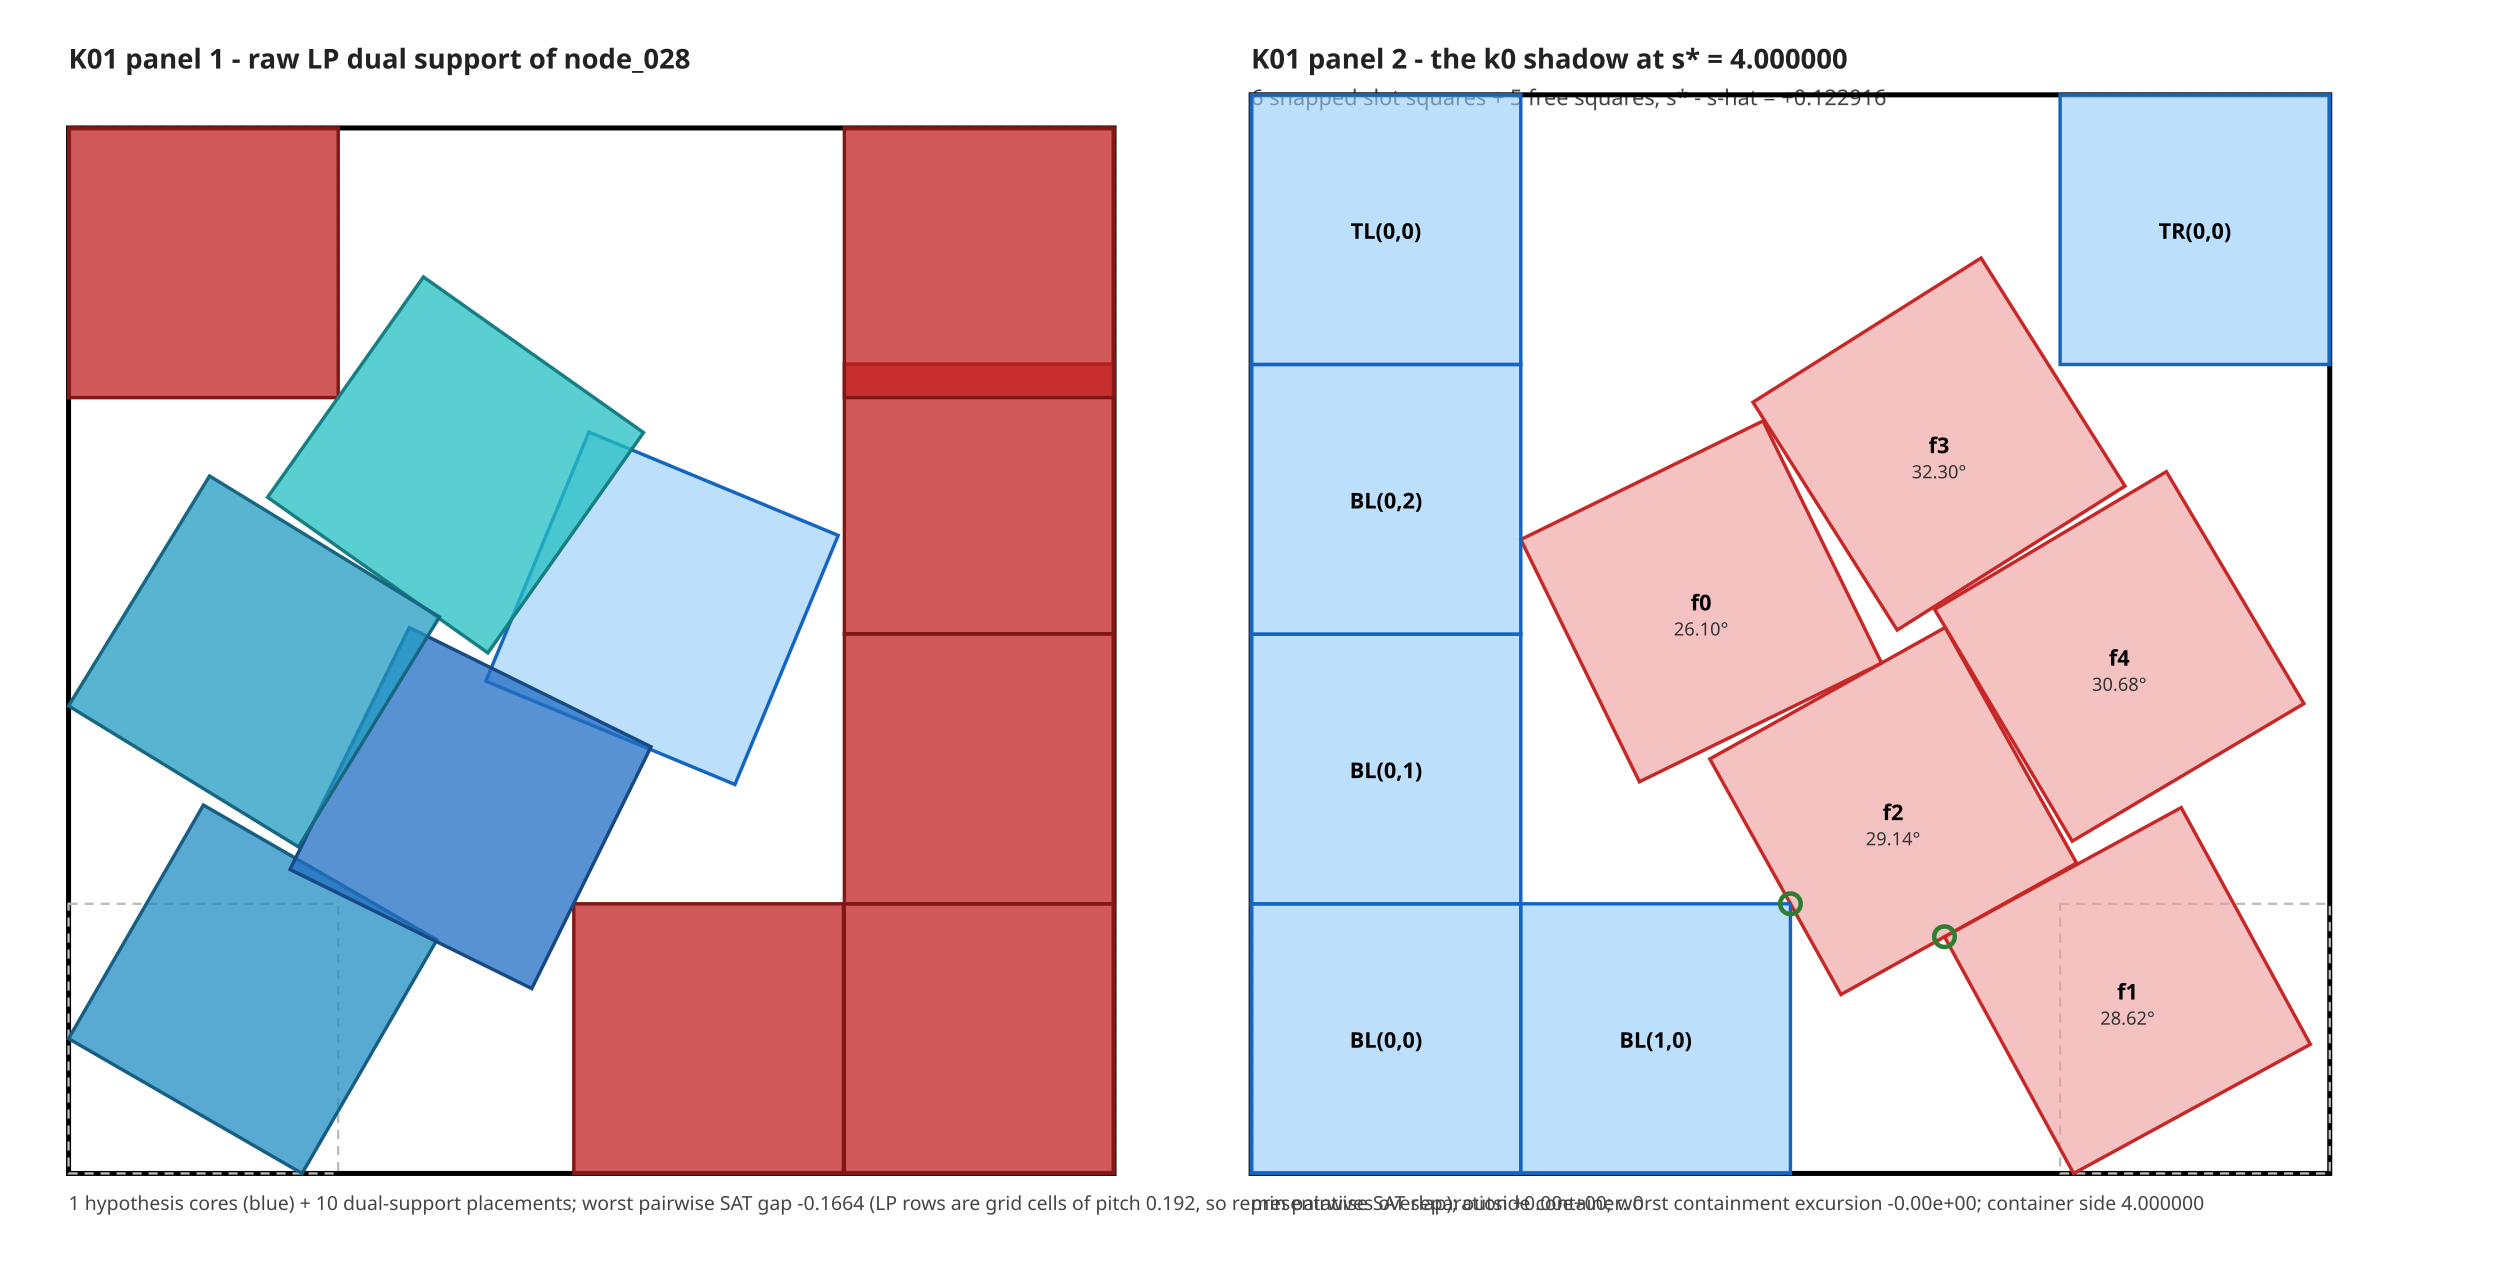
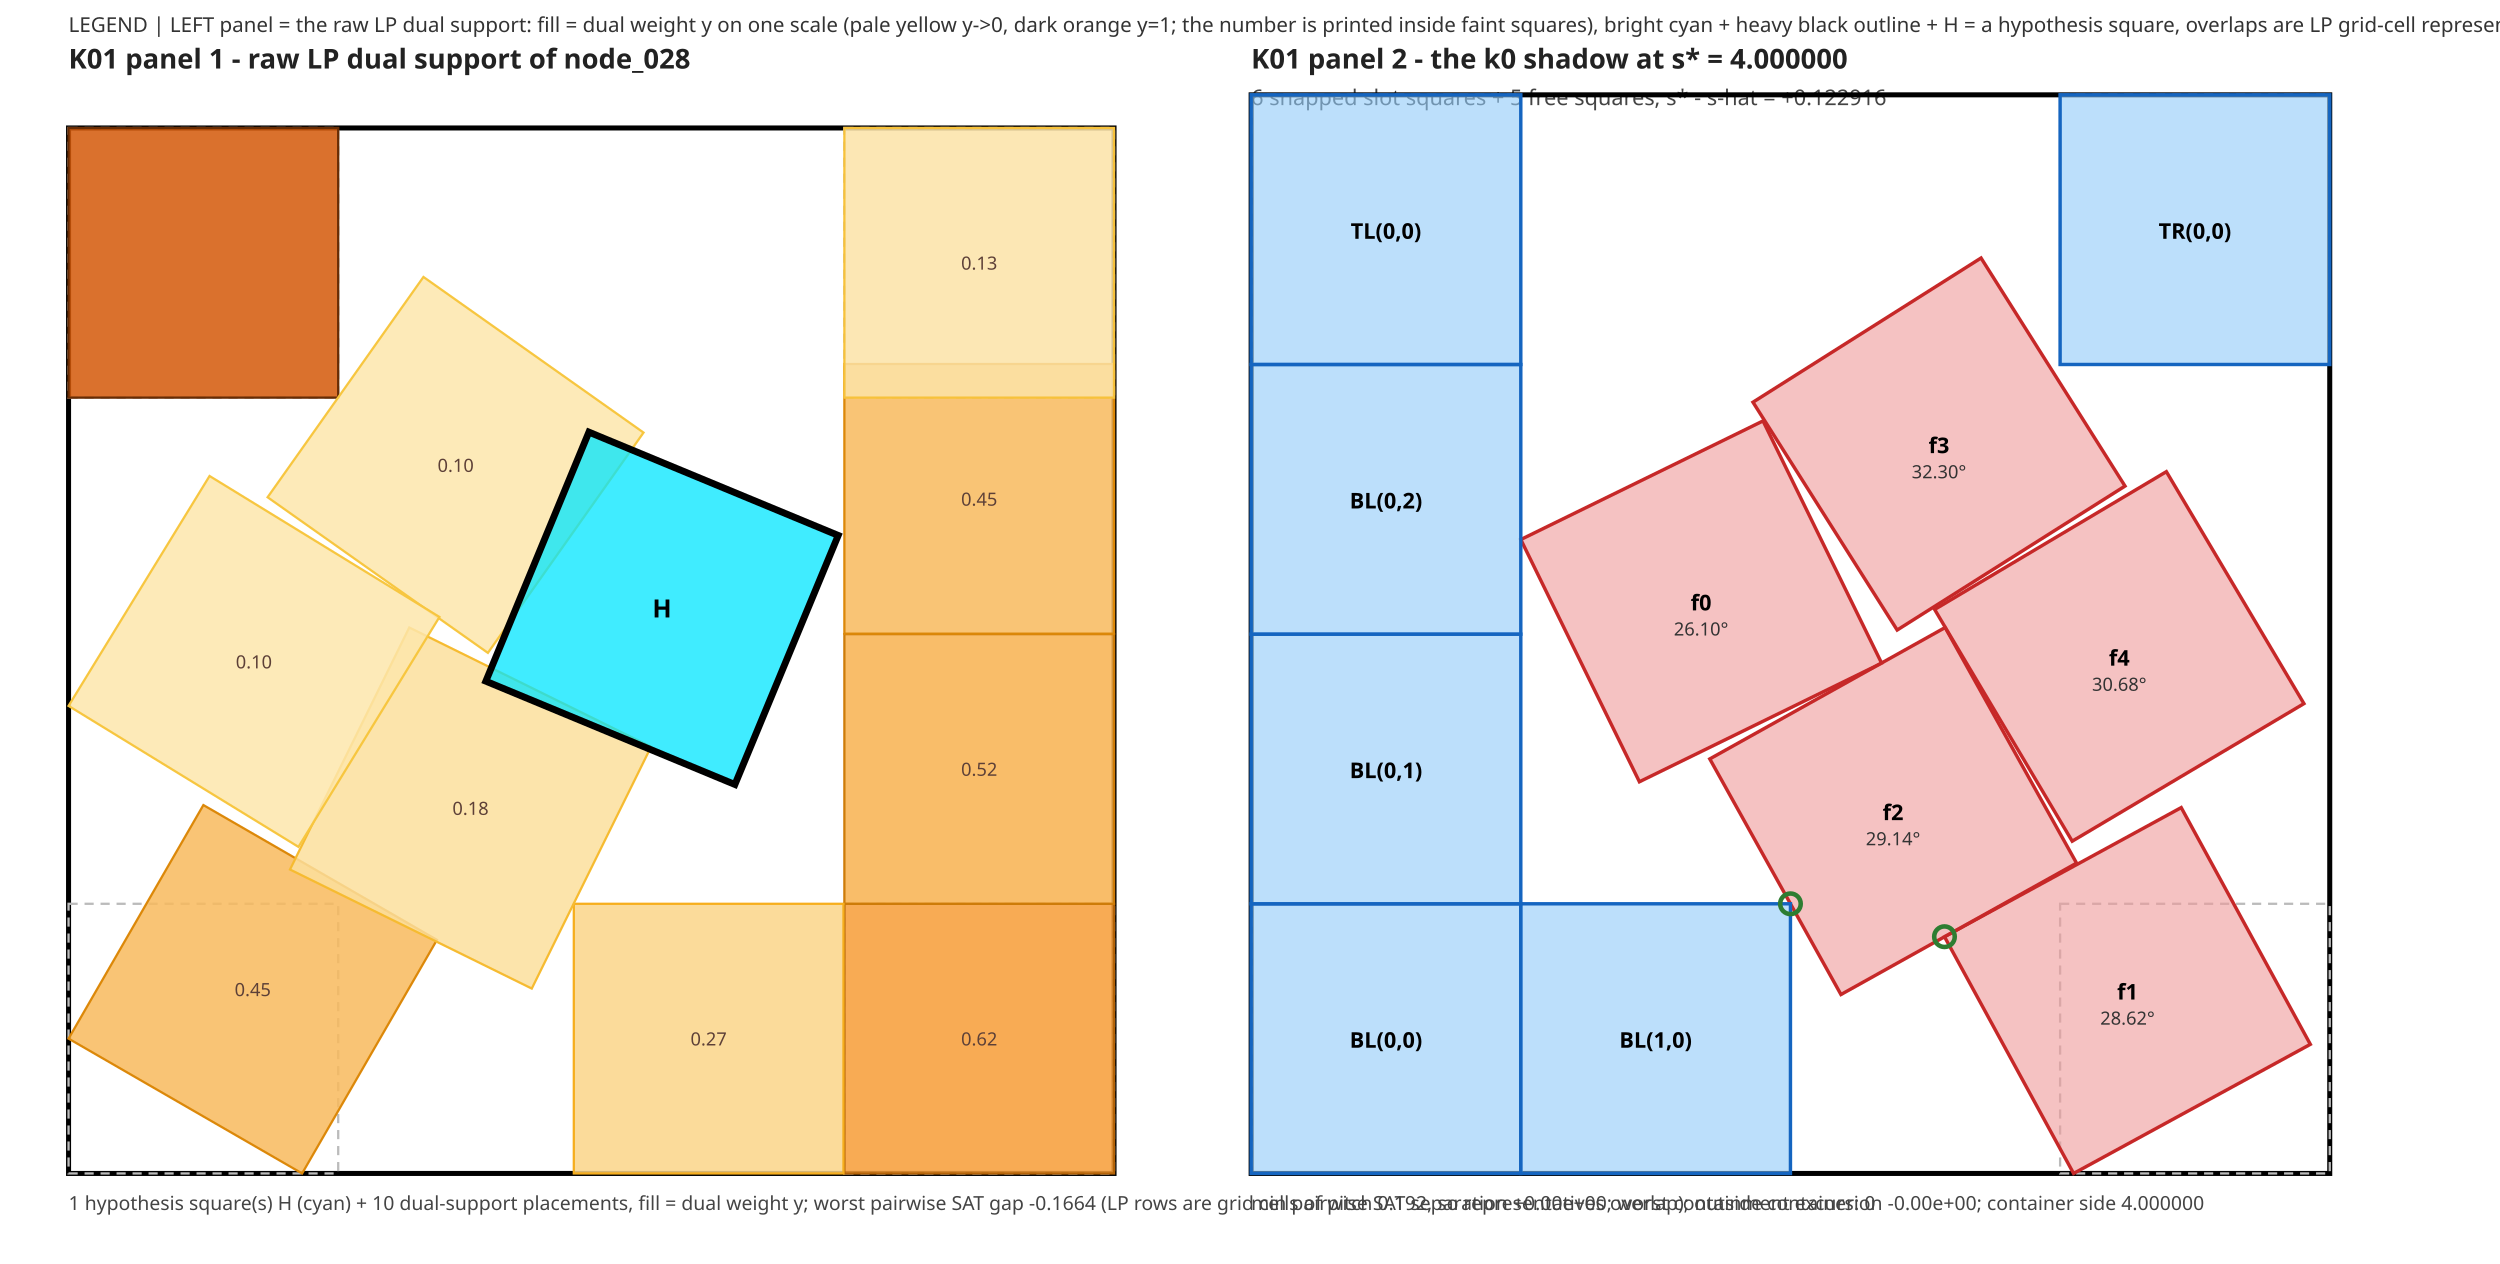
<svg xmlns="http://www.w3.org/2000/svg" width="1094" height="553" font-family="Segoe UI, sans-serif" style="background:#fff">
+   <text x="30.0" y="14.0" font-size="9" fill="#333" text-anchor="start">LEGEND  |  LEFT panel = the raw LP dual support: fill = dual weight y on one scale (pale yellow y-&gt;0, dark orange y=1; the number is printed inside faint squares), bright cyan + heavy black outline + H = a hypothesis square, overlaps are LP grid-cell representatives.  |  RIGHT panel = the minimised packing at s*: blue = slot square (named cell), red = free square (f-index + tilt), green ring = contact at gap &lt; 1e-6.</text>
  <text x="30.0" y="30.0" font-size="12" fill="#222" text-anchor="start" font-weight="bold">K01 panel 1 - raw LP dual support of node_028</text>
  <rect x="30" y="56.0" width="457.5" height="457.5" fill="none" stroke="#000" stroke-width="2.2" />
  <rect x="30.0" y="395.5" width="118" height="118" fill="none" stroke="#bbb" stroke-width="1" stroke-dasharray="4,3" />
  <rect x="369.5" y="395.5" width="118" height="118" fill="none" stroke="#bbb" stroke-width="1" stroke-dasharray="4,3" />
  <rect x="30.0" y="56.0" width="118" height="118" fill="none" stroke="#bbb" stroke-width="1" stroke-dasharray="4,3" />
  <rect x="369.5" y="56.0" width="118" height="118" fill="none" stroke="#bbb" stroke-width="1" stroke-dasharray="4,3" />
-   <polygon points="321.6,343.3 366.8,234.3 257.7,189.1 212.6,298.1" fill="#90caf9" fill-opacity="0.60" stroke="#1565c0" stroke-width="1.5" />
-   <polygon points="30.0,174.0 148.0,174.0 148.0,56.0 30.0,56.0" fill="hsl(0,70%,45%)" fill-opacity="0.75" stroke="hsl(0,70%,30%)" stroke-width="1.5" />
-   <polygon points="369.5,513.5 487.5,513.5 487.5,395.5 369.5,395.5" fill="hsl(0,70%,45%)" fill-opacity="0.75" stroke="hsl(0,70%,30%)" stroke-width="1.5" />
-   <polygon points="369.5,395.5 487.5,395.5 487.5,277.5 369.5,277.5" fill="hsl(0,70%,45%)" fill-opacity="0.75" stroke="hsl(0,70%,30%)" stroke-width="1.5" />
-   <polygon points="132.2,513.5 191.2,411.3 89.0,352.3 30.0,454.5" fill="hsl(200,70%,45%)" fill-opacity="0.75" stroke="hsl(200,70%,30%)" stroke-width="1.5" />
-   <polygon points="369.5,277.3 487.5,277.3 487.5,159.3 369.5,159.3" fill="hsl(0,70%,45%)" fill-opacity="0.75" stroke="hsl(0,70%,30%)" stroke-width="1.5" />
-   <polygon points="251.1,513.5 369.1,513.5 369.1,395.5 251.1,395.5" fill="hsl(0,70%,45%)" fill-opacity="0.75" stroke="hsl(0,70%,30%)" stroke-width="1.5" />
-   <polygon points="232.7,432.6 284.9,326.8 179.1,274.6 126.9,380.5" fill="hsl(212,70%,45%)" fill-opacity="0.75" stroke="hsl(212,70%,30%)" stroke-width="1.5" />
-   <polygon points="369.5,174.0 487.5,174.0 487.5,56.0 369.5,56.0" fill="hsl(0,70%,45%)" fill-opacity="0.75" stroke="hsl(0,70%,30%)" stroke-width="1.5" />
-   <polygon points="213.5,285.7 281.6,189.3 185.3,121.2 117.1,217.6" fill="hsl(182,70%,45%)" fill-opacity="0.75" stroke="hsl(182,70%,30%)" stroke-width="1.5" />
-   <polygon points="130.6,370.6 192.3,270.0 91.7,208.3 30.0,308.9" fill="hsl(195,70%,45%)" fill-opacity="0.75" stroke="hsl(195,70%,30%)" stroke-width="1.5" />
-   <text x="30.0" y="529.5" font-size="8.5" fill="#444" text-anchor="start">1 hypothesis cores (blue) + 10 dual-support placements; worst pairwise SAT gap -0.1664 (LP rows are grid cells of pitch 0.192, so representatives overlap); outside container: 0</text>
+   <polygon points="30.0,174.0 148.0,174.0 148.0,56.0 30.0,56.0" fill="hsl(24,92%,43%)" fill-opacity="0.85" stroke="hsl(24,92%,21%)" stroke-width="1.0" />
+   <polygon points="369.5,513.5 487.5,513.5 487.5,395.5 369.5,395.5" fill="hsl(32,92%,59%)" fill-opacity="0.85" stroke="hsl(32,92%,37%)" stroke-width="1.0" />
+   <text x="428.5" y="457.5" font-size="8" fill="#5d4037" text-anchor="middle">0.62</text>
+   <polygon points="369.5,395.5 487.5,395.5 487.5,277.5 369.5,277.5" fill="hsl(35,92%,64%)" fill-opacity="0.85" stroke="hsl(35,92%,42%)" stroke-width="1.0" />
+   <text x="428.5" y="339.5" font-size="8" fill="#5d4037" text-anchor="middle">0.52</text>
+   <polygon points="132.2,513.5 191.2,411.3 89.0,352.3 30.0,454.5" fill="hsl(36,92%,67%)" fill-opacity="0.85" stroke="hsl(36,92%,45%)" stroke-width="1.0" />
+   <text x="110.6" y="435.9" font-size="8" fill="#5d4037" text-anchor="middle">0.45</text>
+   <polygon points="369.5,277.3 487.5,277.3 487.5,159.3 369.5,159.3" fill="hsl(36,92%,67%)" fill-opacity="0.85" stroke="hsl(36,92%,45%)" stroke-width="1.0" />
+   <text x="428.5" y="221.3" font-size="8" fill="#5d4037" text-anchor="middle">0.45</text>
+   <polygon points="251.1,513.5 369.1,513.5 369.1,395.5 251.1,395.5" fill="hsl(40,92%,76%)" fill-opacity="0.85" stroke="hsl(40,92%,54%)" stroke-width="1.0" />
+   <text x="310.1" y="457.5" font-size="8" fill="#5d4037" text-anchor="middle">0.27</text>
+   <polygon points="232.7,432.6 284.9,326.8 179.1,274.6 126.9,380.5" fill="hsl(42,92%,80%)" fill-opacity="0.85" stroke="hsl(42,92%,58%)" stroke-width="1.0" />
+   <text x="205.9" y="356.6" font-size="8" fill="#5d4037" text-anchor="middle">0.18</text>
+   <polygon points="369.5,174.0 487.5,174.0 487.5,56.0 369.5,56.0" fill="hsl(43,92%,82%)" fill-opacity="0.85" stroke="hsl(43,92%,60%)" stroke-width="1.0" />
+   <text x="428.5" y="118.0" font-size="8" fill="#5d4037" text-anchor="middle">0.13</text>
+   <polygon points="213.5,285.7 281.6,189.3 185.3,121.2 117.1,217.6" fill="hsl(44,92%,83%)" fill-opacity="0.85" stroke="hsl(44,92%,61%)" stroke-width="1.0" />
+   <text x="199.4" y="206.5" font-size="8" fill="#5d4037" text-anchor="middle">0.10</text>
+   <polygon points="130.6,370.6 192.3,270.0 91.7,208.3 30.0,308.9" fill="hsl(44,92%,83%)" fill-opacity="0.85" stroke="hsl(44,92%,61%)" stroke-width="1.0" />
+   <text x="111.1" y="292.5" font-size="8" fill="#5d4037" text-anchor="middle">0.10</text>
+   <polygon points="321.6,343.3 366.8,234.3 257.7,189.1 212.6,298.1" fill="#00e5ff" fill-opacity="0.75" stroke="#000000" stroke-width="3.0" />
+   <text x="289.7" y="270.2" font-size="11" fill="#000" text-anchor="middle" font-weight="bold">H</text>
+   <text x="30.0" y="529.5" font-size="8.5" fill="#444" text-anchor="start">1 hypothesis square(s) H (cyan) + 10 dual-support placements, fill = dual weight y; worst pairwise SAT gap -0.1664 (LP rows are grid cells of pitch 0.192, so representatives overlap); outside container: 0</text>
  <text x="547.5" y="30.0" font-size="12" fill="#222" text-anchor="start" font-weight="bold">K01 panel 2 - the k0 shadow at s* = 4.000000</text>
  <text x="547.5" y="46.0" font-size="9.5" fill="#444" text-anchor="start">6 snapped slot squares + 5 free squares; s* - s-hat = +0.122916</text>
  <rect x="547.496" y="41.5" width="472.0" height="472.0" fill="none" stroke="#000" stroke-width="2.2" />
  <rect x="547.5" y="395.5" width="118" height="118" fill="none" stroke="#bbb" stroke-width="1" stroke-dasharray="4,3" />
  <rect x="901.5" y="395.5" width="118" height="118" fill="none" stroke="#bbb" stroke-width="1" stroke-dasharray="4,3" />
  <rect x="547.5" y="41.5" width="118" height="118" fill="none" stroke="#bbb" stroke-width="1" stroke-dasharray="4,3" />
  <rect x="901.5" y="41.5" width="118" height="118" fill="none" stroke="#bbb" stroke-width="1" stroke-dasharray="4,3" />
  <polygon points="665.5,236.1 717.4,342.1 823.4,290.2 771.5,184.2" fill="#ef9a9a" fill-opacity="0.60" stroke="#c62828" stroke-width="1.5" />
  <text x="744.4" y="267.1" font-size="9.5" fill="#000" text-anchor="middle" font-weight="bold">f0</text>
  <text x="744.4" y="278.1" font-size="8" fill="#333" text-anchor="middle">26.10°</text>
  <polygon points="850.9,409.9 907.4,513.5 1011.0,457.0 954.5,353.4" fill="#ef9a9a" fill-opacity="0.60" stroke="#c62828" stroke-width="1.5" />
  <text x="931.0" y="437.4" font-size="9.5" fill="#000" text-anchor="middle" font-weight="bold">f1</text>
  <text x="931.0" y="448.4" font-size="8" fill="#333" text-anchor="middle">28.62°</text>
  <polygon points="748.2,332.1 805.6,435.2 908.7,377.7 851.2,274.6" fill="#ef9a9a" fill-opacity="0.60" stroke="#c62828" stroke-width="1.5" />
  <text x="828.4" y="358.9" font-size="9.5" fill="#000" text-anchor="middle" font-weight="bold">f2</text>
  <text x="828.4" y="369.9" font-size="8" fill="#333" text-anchor="middle">29.14°</text>
  <polygon points="767.1,176.0 830.2,275.7 929.9,212.7 866.9,112.9" fill="#ef9a9a" fill-opacity="0.60" stroke="#c62828" stroke-width="1.5" />
  <text x="848.5" y="198.3" font-size="9.5" fill="#000" text-anchor="middle" font-weight="bold">f3</text>
  <text x="848.5" y="209.3" font-size="8" fill="#333" text-anchor="middle">32.30°</text>
  <polygon points="846.6,266.7 906.8,368.1 1008.2,307.9 948.0,206.4" fill="#ef9a9a" fill-opacity="0.60" stroke="#c62828" stroke-width="1.5" />
  <text x="927.4" y="291.3" font-size="9.5" fill="#000" text-anchor="middle" font-weight="bold">f4</text>
  <text x="927.4" y="302.3" font-size="8" fill="#333" text-anchor="middle">30.68°</text>
  <polygon points="547.5,513.5 665.5,513.5 665.5,395.5 547.5,395.5" fill="#90caf9" fill-opacity="0.60" stroke="#1565c0" stroke-width="1.5" />
  <text x="606.5" y="458.5" font-size="9.5" fill="#000" text-anchor="middle" font-weight="bold">BL(0,0)</text>
  <polygon points="547.5,395.5 665.5,395.5 665.5,277.5 547.5,277.5" fill="#90caf9" fill-opacity="0.60" stroke="#1565c0" stroke-width="1.5" />
  <text x="606.5" y="340.5" font-size="9.5" fill="#000" text-anchor="middle" font-weight="bold">BL(0,1)</text>
  <polygon points="547.5,277.5 665.5,277.5 665.5,159.5 547.5,159.5" fill="#90caf9" fill-opacity="0.60" stroke="#1565c0" stroke-width="1.5" />
  <text x="606.5" y="222.5" font-size="9.5" fill="#000" text-anchor="middle" font-weight="bold">BL(0,2)</text>
  <polygon points="665.5,513.5 783.5,513.5 783.5,395.5 665.5,395.5" fill="#90caf9" fill-opacity="0.60" stroke="#1565c0" stroke-width="1.5" />
  <text x="724.5" y="458.5" font-size="9.5" fill="#000" text-anchor="middle" font-weight="bold">BL(1,0)</text>
  <polygon points="547.5,159.5 665.5,159.5 665.5,41.5 547.5,41.5" fill="#90caf9" fill-opacity="0.60" stroke="#1565c0" stroke-width="1.5" />
  <text x="606.5" y="104.5" font-size="9.5" fill="#000" text-anchor="middle" font-weight="bold">TL(0,0)</text>
  <polygon points="901.5,159.5 1019.5,159.5 1019.5,41.5 901.5,41.5" fill="#90caf9" fill-opacity="0.60" stroke="#1565c0" stroke-width="1.5" />
  <text x="960.5" y="104.5" font-size="9.5" fill="#000" text-anchor="middle" font-weight="bold">TR(0,0)</text>
  <circle cx="850.9" cy="409.9" r="4.5" fill="none" stroke="#2e7d32" stroke-width="2" />
  <circle cx="783.5" cy="395.5" r="4.5" fill="none" stroke="#2e7d32" stroke-width="2" />
  <text x="547.5" y="529.5" font-size="8.5" fill="#444" text-anchor="start">min pairwise SAT separation +0.00e+00; worst containment excursion -0.00e+00; container side 4.000000</text>
</svg>
